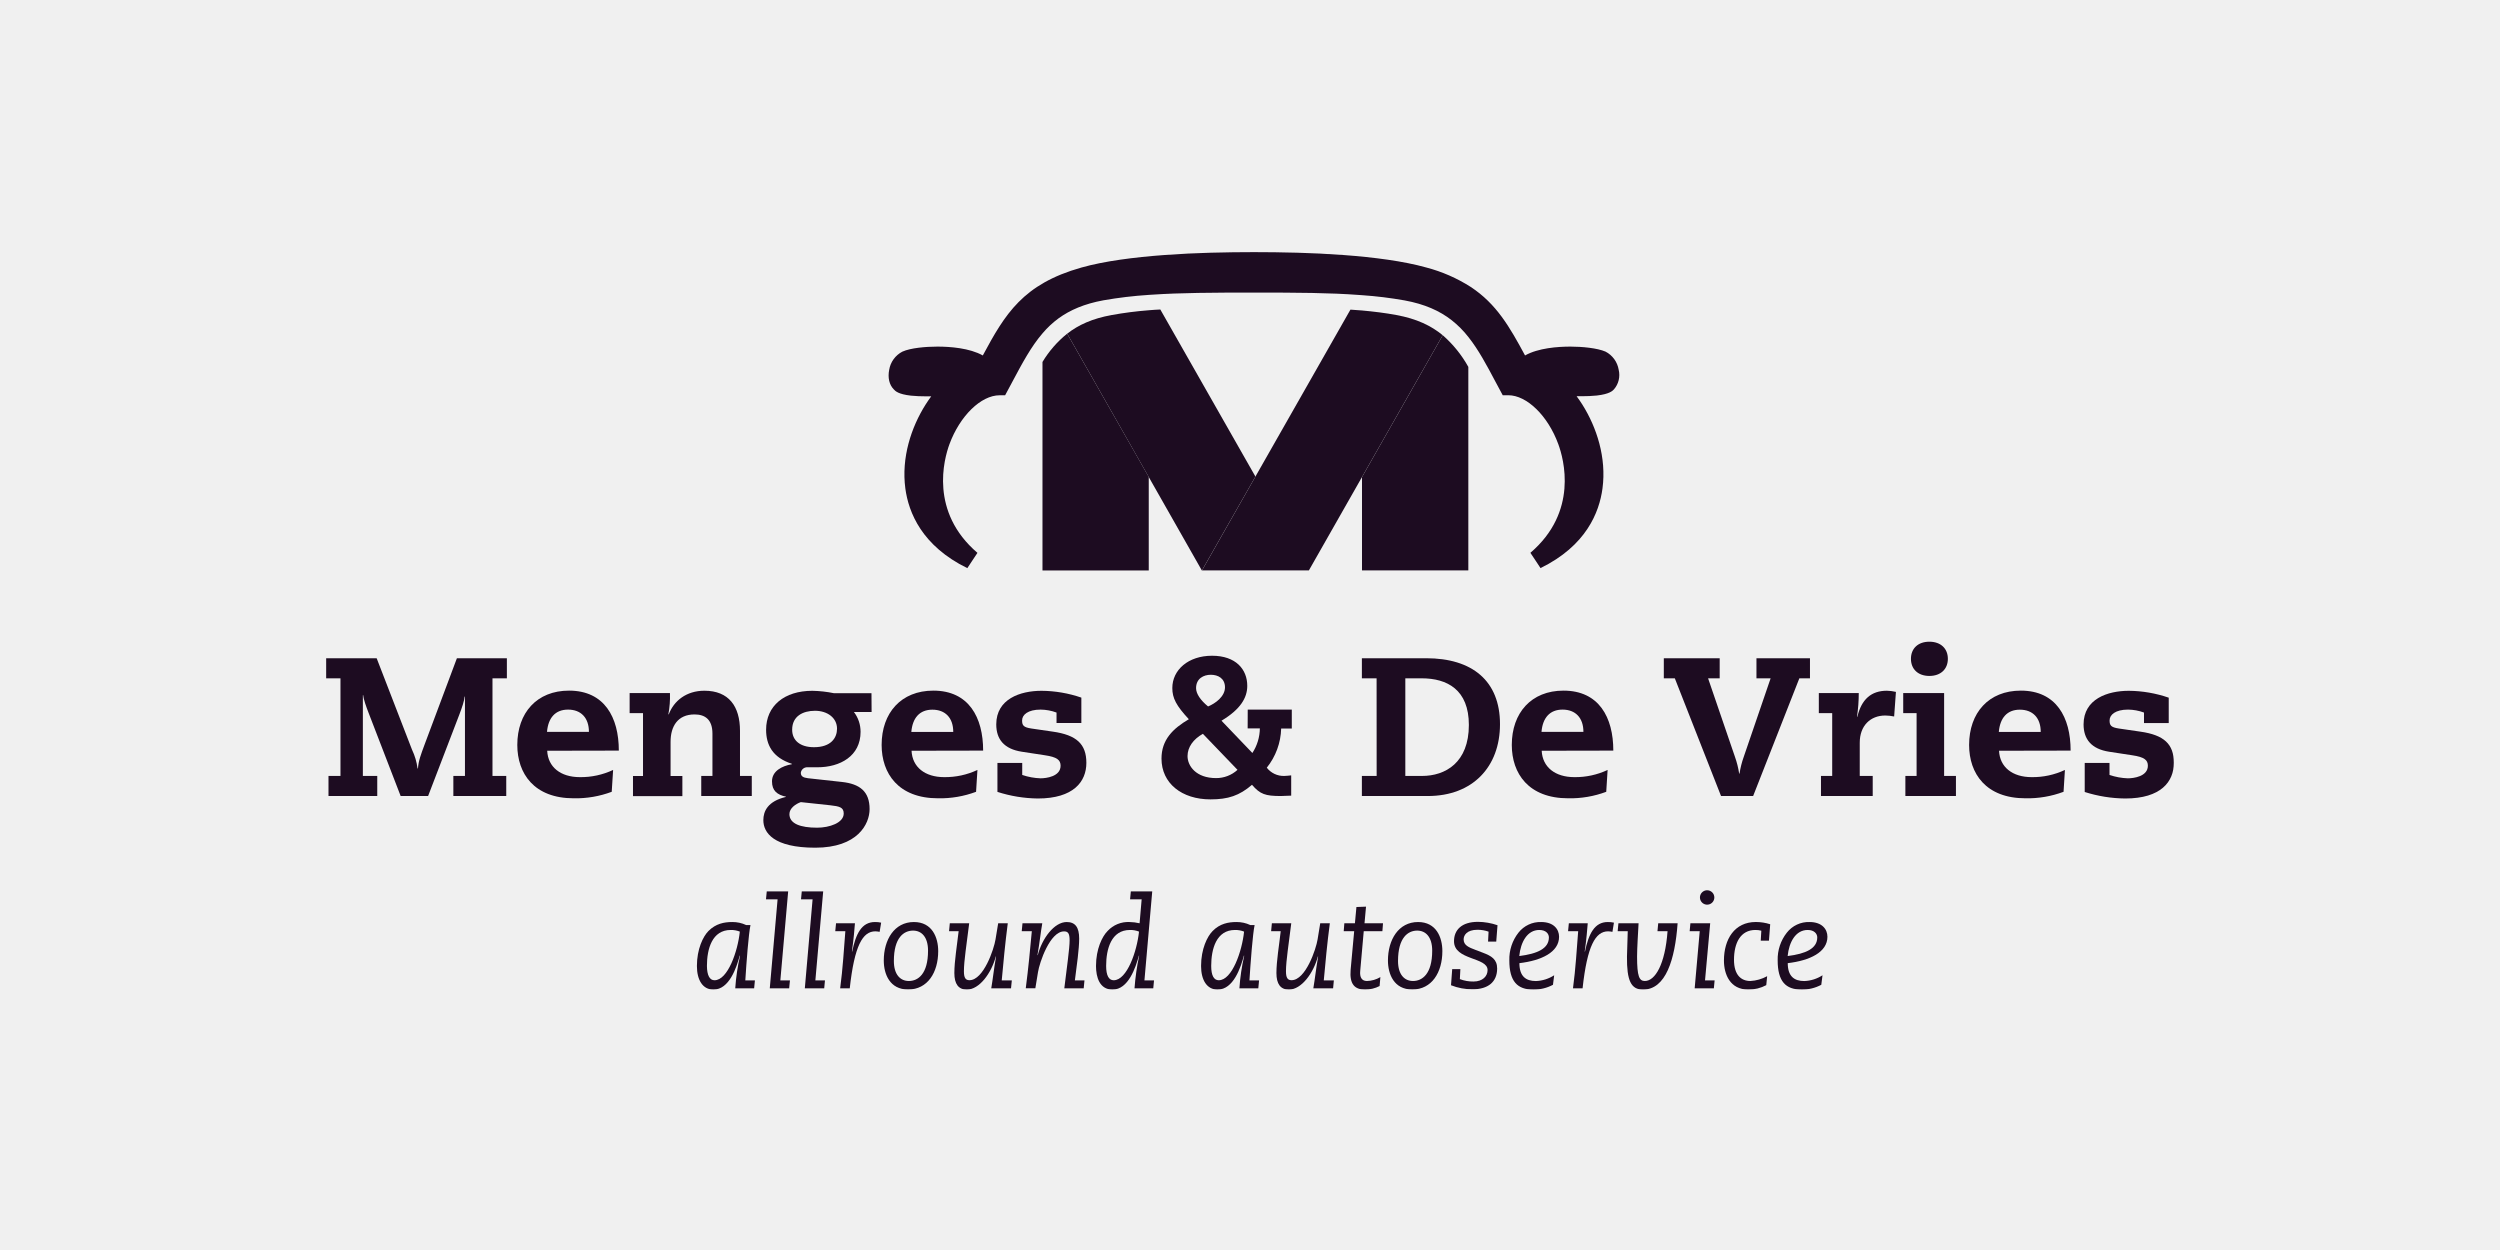
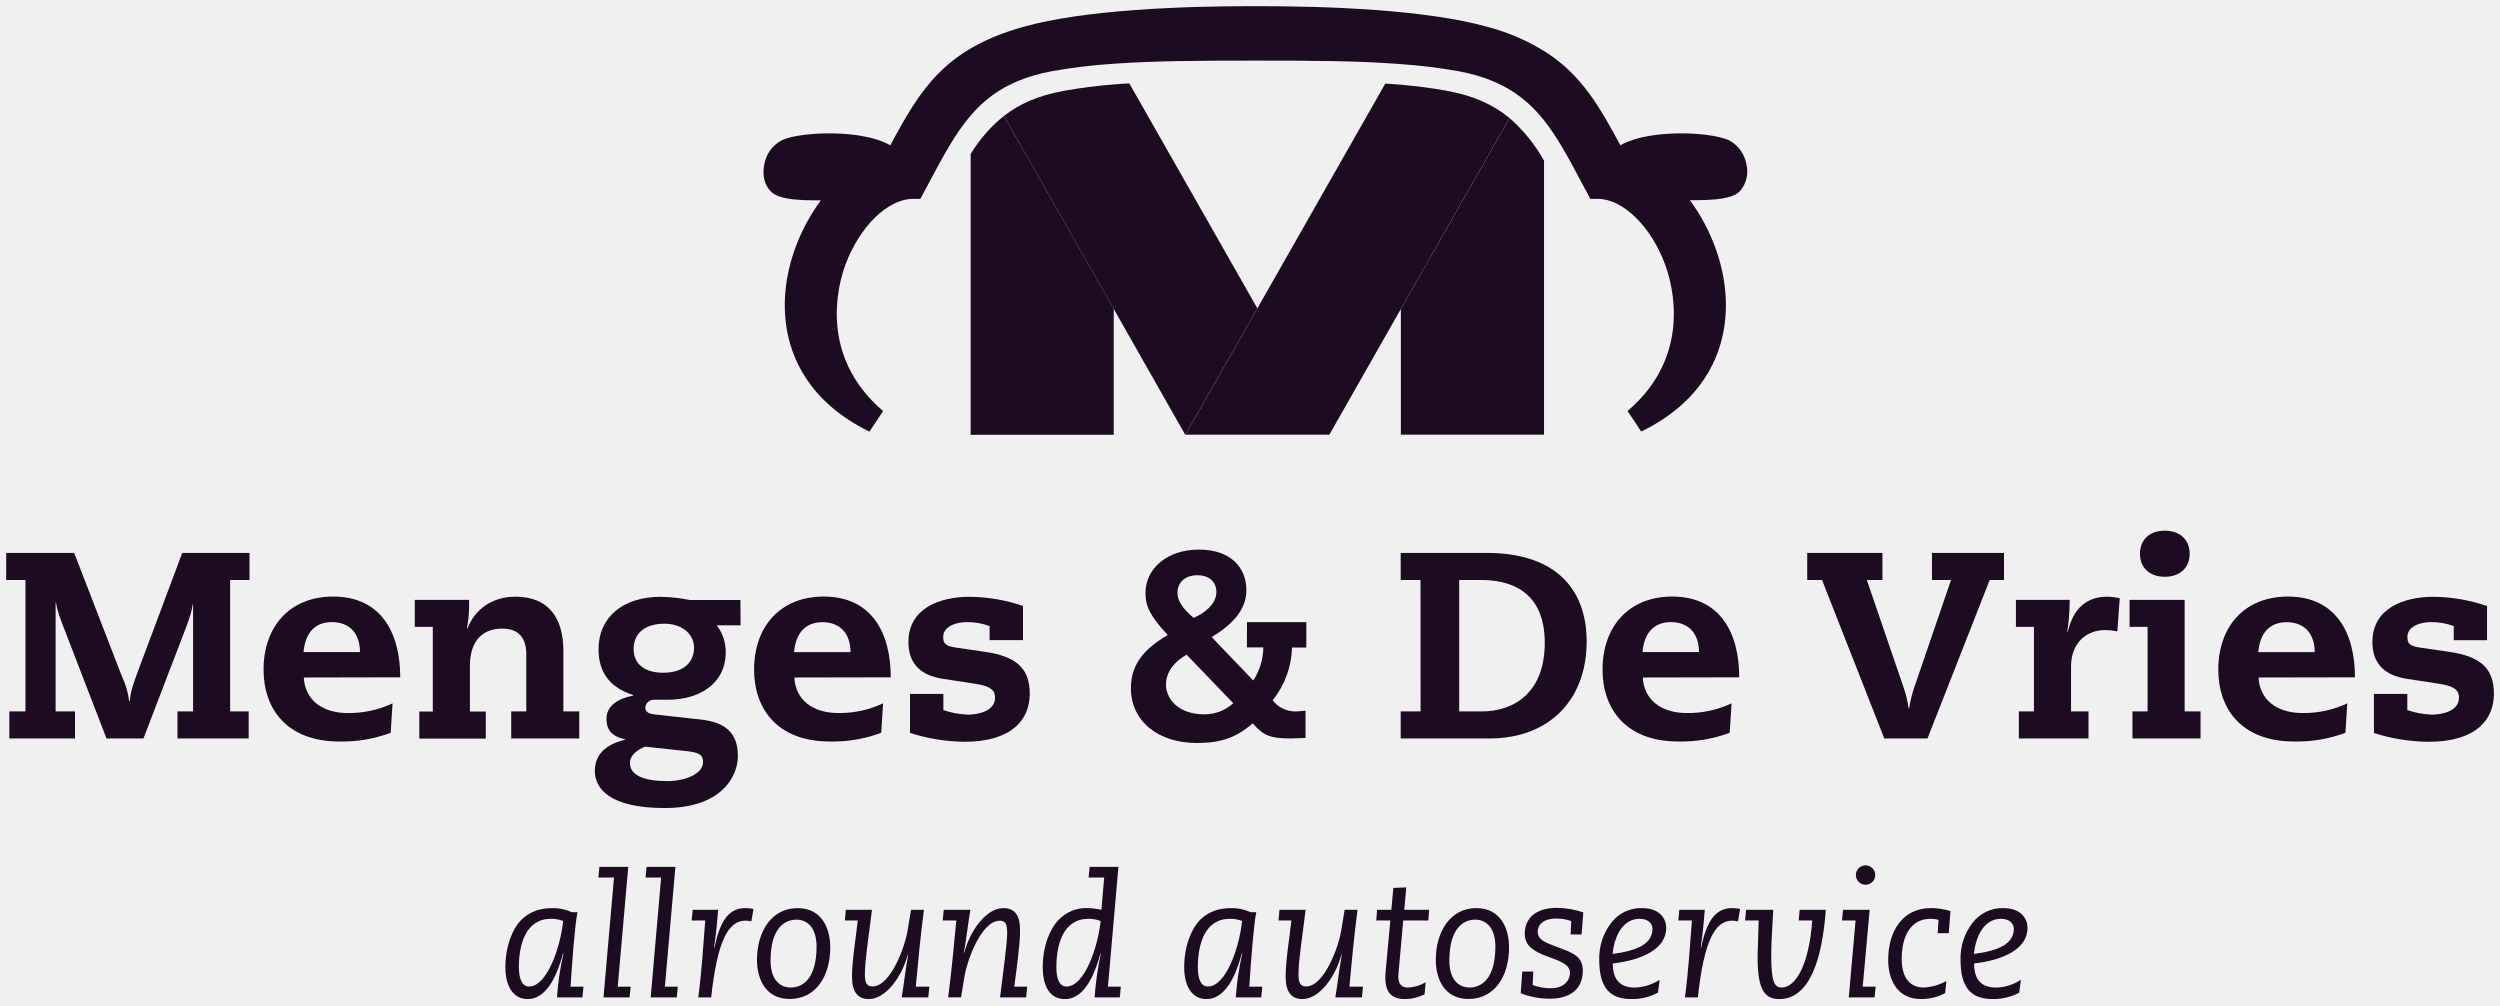
- <svg xmlns="http://www.w3.org/2000/svg" width="276" height="138" viewBox="0 0 276 138" fill="none">
+ <svg xmlns="http://www.w3.org/2000/svg" width="204.99" height="82.42" viewBox="35.5 27.33 204.99 82.42" fill="none">
  <g id="wip over ons">
    <g id="Frame 375">
      <g id="Frame">
        <g id="Clip path group">
          <mask id="mask0_0_1" style="mask-type:luminance" maskUnits="userSpaceOnUse" x="36" y="27" width="205" height="83">
            <g id="clip0_1485_1445">
              <path id="Vector" d="M240 27.829H36V109.25H240V27.829Z" fill="white" />
            </g>
          </mask>
          <g mask="url(#mask0_0_1)">
            <g id="Group">
              <path id="Vector_2" d="M51.331 76.907H51.289C51.268 77.341 51.006 78.123 50.704 78.907L47.263 87.881H44.232L40.712 78.753C40.41 77.972 40.127 77.188 40.105 76.754H40.06V85.664H41.649V87.881H36.265V85.664H37.588V74.886H36V72.669H41.583L45.49 82.774C45.801 83.425 46.006 84.122 46.098 84.837H46.143C46.207 83.969 46.445 83.362 46.903 82.123L50.442 72.669H55.959V74.886H54.37V85.664H55.89V87.881H50.05V85.664H51.331V76.907Z" fill="#1D0C21" />
              <path id="Vector_3" d="M60.411 82.883C60.498 84.686 61.888 85.796 64.016 85.796C65.285 85.813 66.54 85.541 67.688 85.002L67.534 87.415C66.195 87.916 64.774 88.16 63.344 88.132C58.958 88.132 57.11 85.394 57.11 82.242C57.11 78.701 59.26 76.245 62.823 76.245C66.732 76.245 68.318 79.198 68.318 82.867L60.411 82.883ZM65.017 80.796C65.017 79.233 64.125 78.34 62.714 78.34C61.303 78.34 60.52 79.254 60.39 80.796H65.017Z" fill="#1D0C21" />
              <path id="Vector_4" d="M70.988 78.732H69.511V76.515H73.963C73.99 77.302 73.932 78.088 73.788 78.862H73.833C74.397 77.363 75.787 76.256 77.764 76.256C80.456 76.256 81.695 77.972 81.695 80.687V85.664H82.997V87.881H77.418V85.664H78.654V80.992C78.654 79.426 77.828 78.873 76.679 78.873C74.826 78.873 74.032 80.176 74.032 81.895V85.674H75.334V87.891H69.882V85.674H70.988V78.732Z" fill="#1D0C21" />
              <path id="Vector_5" d="M96.225 78.603H94.271C94.752 79.232 95.01 80.003 95.007 80.796C95.007 83.471 92.749 84.708 90.243 84.708H89.157C88.98 84.695 88.805 84.749 88.666 84.86C88.528 84.971 88.436 85.131 88.411 85.306C88.411 85.698 88.652 85.849 89.205 85.916L92.961 86.329C94.917 86.546 96.003 87.37 96.003 89.327C96.003 90.977 94.678 93.586 90.007 93.586C85.404 93.586 84.273 91.934 84.273 90.543C84.273 89.566 84.753 88.458 86.772 87.979V87.955C85.796 87.738 85.229 87.303 85.229 86.26C85.229 85.129 86.317 84.565 87.423 84.369V84.324C85.274 83.63 84.578 82.218 84.578 80.565C84.578 77.935 86.576 76.264 89.681 76.264C90.482 76.28 91.279 76.368 92.064 76.529H96.211L96.225 78.603ZM88.411 88.554C87.847 88.75 87.151 89.229 87.151 89.878C87.151 90.938 88.368 91.377 90.213 91.377C91.561 91.377 93.146 90.847 93.146 89.812C93.146 89.118 92.667 89.017 91.648 88.901L88.411 88.554ZM89.867 82.491C91.757 82.491 92.408 81.447 92.408 80.449C92.408 79.254 91.349 78.47 89.975 78.47C88.652 78.47 87.455 79.058 87.455 80.557C87.45 81.752 88.342 82.491 89.861 82.491H89.867Z" fill="#1D0C21" />
              <path id="Vector_6" d="M100.635 82.883C100.72 84.686 102.11 85.796 104.24 85.796C105.508 85.812 106.761 85.541 107.909 85.002L107.758 87.415C106.418 87.916 104.995 88.16 103.565 88.132C99.179 88.132 97.332 85.394 97.332 82.242C97.332 78.701 99.484 76.245 103.044 76.245C106.954 76.245 108.539 79.198 108.539 82.867L100.635 82.883ZM105.239 80.803C105.239 79.241 104.349 78.348 102.936 78.348C101.522 78.348 100.743 79.262 100.611 80.803H105.239Z" fill="#1D0C21" />
              <path id="Vector_7" d="M116.641 78.666C116.078 78.457 115.483 78.347 114.881 78.34C113.492 78.34 112.84 78.907 112.84 79.535C112.84 80.08 112.992 80.298 113.86 80.427L116.242 80.774C118.847 81.145 119.935 82.144 119.935 84.218C119.935 86.292 118.521 88.154 114.569 88.154C113.057 88.134 111.557 87.889 110.117 87.425V84.231H112.854V85.555C113.505 85.777 114.186 85.902 114.873 85.926C115.503 85.926 117.089 85.73 117.089 84.536C117.089 83.905 116.698 83.579 115.371 83.383L112.809 82.991C110.834 82.687 109.987 81.601 109.987 79.972C109.987 77.167 112.634 76.264 114.983 76.264C116.479 76.275 117.966 76.529 119.381 77.016V79.818H116.641V78.666Z" fill="#1D0C21" />
              <path id="Vector_8" d="M137.749 78.34H142.614V80.427H141.441C141.399 82.004 140.841 83.523 139.853 84.753C140.08 85.047 140.375 85.283 140.711 85.441C141.048 85.6 141.416 85.676 141.788 85.664C142.026 85.664 142.317 85.621 142.548 85.6V87.838C142.177 87.838 141.753 87.881 141.396 87.881C139.702 87.881 139.115 87.685 138.22 86.641C136.83 87.838 135.591 88.252 133.638 88.252C130.461 88.252 128.229 86.469 128.229 83.749C128.229 81.685 129.466 80.446 131.247 79.402C129.858 77.903 129.424 77.077 129.424 75.959C129.424 73.959 131.184 72.394 133.81 72.394C136.436 72.394 137.698 73.893 137.698 75.721C137.698 77.024 136.959 78.306 134.852 79.567L138.262 83.129C138.791 82.321 139.077 81.379 139.088 80.414H137.741L137.749 78.34ZM132.799 81.013C131.74 81.601 131.104 82.491 131.104 83.471C131.104 84.557 132.039 85.902 134.255 85.902C135.13 85.906 135.974 85.581 136.621 84.991L132.799 81.013ZM133.675 74.494C132.88 74.494 132.046 74.907 132.046 75.972C132.046 76.581 132.523 77.296 133.371 77.993C134.164 77.667 135.239 76.907 135.239 75.874C135.231 74.886 134.468 74.494 133.675 74.494Z" fill="#1D0C21" />
              <path id="Vector_9" d="M151.976 74.886H150.351V72.669H157.453C162.536 72.669 165.599 75.167 165.599 79.948C165.599 84.665 162.578 87.881 157.628 87.881H150.351V85.664H151.982L151.976 74.886ZM156.993 85.664C159.555 85.664 162.163 84.207 162.163 80.035C162.163 76.147 159.78 74.886 156.947 74.886H155.148V85.664H156.993Z" fill="#1D0C21" />
              <path id="Vector_10" d="M170.203 82.883C170.291 84.686 171.68 85.796 173.809 85.796C175.077 85.813 176.332 85.541 177.48 85.002L177.329 87.415C175.989 87.916 174.567 88.16 173.136 88.132C168.75 88.132 166.902 85.394 166.902 82.242C166.902 78.701 169.054 76.245 172.614 76.245C176.524 76.245 178.11 79.198 178.11 82.867L170.203 82.883ZM174.809 80.796C174.809 79.233 173.917 78.34 172.506 78.34C171.095 78.34 170.311 79.254 170.182 80.796H174.809Z" fill="#1D0C21" />
              <path id="Vector_11" d="M193.913 72.669H199.821V74.886H198.648L193.546 87.881H190.003L184.9 74.886H183.685V72.669H189.853V74.886H188.572L191.547 83.579C191.757 84.171 191.909 84.783 192.002 85.404H192.044C192.138 84.782 192.291 84.171 192.502 83.579L195.477 74.886H193.913V72.669Z" fill="#1D0C21" />
              <path id="Vector_12" d="M202.275 78.732H200.798V76.515H205.207C205.207 77.388 205.142 78.26 205.012 79.124H205.054C205.51 77.212 206.576 76.256 208.313 76.256C208.649 76.263 208.983 76.307 209.31 76.385L209.114 79.1C208.793 79.034 208.466 78.998 208.137 78.992C206.488 78.992 205.316 80.123 205.316 81.993V85.664H206.748V87.881H201.036V85.664H202.275V78.732Z" fill="#1D0C21" />
              <path id="Vector_13" d="M211.592 78.732H210.115V76.515H214.631V85.664H215.936V87.881H210.354V85.664H211.592V78.732ZM213.003 70.844C214.263 70.844 215.044 71.605 215.044 72.733C215.044 73.861 214.263 74.624 213.003 74.624C211.744 74.624 210.968 73.864 210.968 72.733C210.968 71.602 211.744 70.844 213.003 70.844Z" fill="#1D0C21" />
              <path id="Vector_14" d="M220.693 82.883C220.778 84.686 222.168 85.796 224.296 85.796C225.564 85.813 226.819 85.541 227.967 85.002L227.816 87.415C226.477 87.916 225.054 88.16 223.623 88.132C219.237 88.132 217.39 85.394 217.39 82.242C217.39 78.701 219.541 76.245 223.102 76.245C227.012 76.245 228.597 79.198 228.597 82.867L220.693 82.883ZM225.296 80.803C225.296 79.241 224.407 78.348 222.993 78.348C221.58 78.348 220.802 79.262 220.67 80.803H225.296Z" fill="#1D0C21" />
              <path id="Vector_15" d="M236.697 78.666C236.134 78.457 235.539 78.347 234.938 78.34C233.549 78.34 232.898 78.907 232.898 79.535C232.898 80.08 233.049 80.298 233.918 80.427L236.299 80.774C238.904 81.145 239.992 82.144 239.992 84.218C239.992 86.292 238.578 88.154 234.626 88.154C233.108 88.14 231.6 87.898 230.153 87.436V84.231H232.89V85.555C233.542 85.777 234.222 85.902 234.91 85.926C235.54 85.926 237.125 85.73 237.125 84.536C237.125 83.905 236.733 83.579 235.407 83.383L232.845 82.991C230.878 82.687 230.026 81.598 230.026 79.972C230.026 77.167 232.673 76.264 235.021 76.264C236.521 76.277 238.01 76.533 239.428 77.024V79.826H236.697V78.666Z" fill="#1D0C21" />
              <path id="Vector_16" d="M83.342 108.233L83.257 109.11H81.171C81.252 107.901 81.429 106.702 81.701 105.521L81.671 105.492C81.311 106.816 80.517 109.251 78.76 109.251C77.579 109.251 76.939 108.191 76.939 106.647C76.939 104.769 77.621 103.379 78.217 102.78C79.024 101.972 79.943 101.792 80.846 101.792C81.374 101.787 81.897 101.9 82.375 102.126H82.852C82.643 103.114 82.407 106.231 82.283 108.233H83.342ZM78.881 108.22C80.356 108.22 81.454 105.005 81.677 102.849C81.358 102.723 81.016 102.662 80.674 102.669C78.617 102.669 78.045 104.756 78.045 106.642C78.056 107.69 78.352 108.22 78.881 108.22Z" fill="#1D0C21" />
              <path id="Vector_17" d="M85.846 99.286H84.565L84.65 98.41H87.014L86.151 108.233H87.21L87.125 109.11H84.984L85.846 99.286Z" fill="#1D0C21" />
              <path id="Vector_18" d="M89.71 99.286H88.432L88.516 98.41H90.88L90.017 108.233H91.076L90.994 109.11H88.853L89.71 99.286Z" fill="#1D0C21" />
              <path id="Vector_19" d="M92.299 101.93H94.385C94.329 102.542 94.261 103.627 94.051 105.034L94.078 105.061C94.483 103.097 95.121 101.792 96.595 101.792C96.825 101.788 97.054 101.811 97.279 101.861L97.111 102.876C96.956 102.842 96.797 102.824 96.638 102.819C95.232 102.819 94.329 104.409 93.813 109.11H92.754C93.046 106.939 93.173 104.74 93.326 102.807H92.212L92.299 101.93Z" fill="#1D0C21" />
              <path id="Vector_20" d="M100.894 101.792C102.908 101.792 103.578 103.489 103.578 105.005C103.578 107.356 102.408 109.242 100.253 109.242C98.237 109.242 97.569 107.545 97.569 106.04C97.569 103.751 98.734 101.792 100.894 101.792ZM100.338 108.302C101.352 108.302 102.455 107.537 102.455 104.95C102.455 103.434 101.733 102.738 100.801 102.738C99.787 102.738 98.683 103.503 98.683 106.09C98.681 107.609 99.406 108.302 100.338 108.302Z" fill="#1D0C21" />
              <path id="Vector_21" d="M111.617 109.11H109.434C109.628 107.982 109.699 107.135 109.963 105.604L109.937 105.59C109.45 107.444 108.115 109.251 106.739 109.251C105.808 109.251 105.361 108.623 105.361 107.425C105.361 106.101 105.667 104.311 105.834 102.806H104.775L104.858 101.93H106.999C106.721 104.226 106.416 106.077 106.416 107.227C106.416 107.95 106.596 108.215 107.027 108.215C108.584 108.215 109.739 104.772 109.905 103.712L110.199 101.93H111.258C110.967 104.17 110.771 106.271 110.591 108.233H111.705L111.617 109.11Z" fill="#1D0C21" />
              <path id="Vector_22" d="M112.883 101.93H115.067C114.871 103.058 114.802 103.905 114.538 105.436L114.567 105.45C115.051 103.596 116.388 101.792 117.765 101.792C118.696 101.792 119.141 102.361 119.141 103.615C119.141 104.769 118.876 106.62 118.667 108.233H119.726L119.641 109.11H117.5C117.778 106.814 118.085 104.713 118.085 103.813C118.085 103.034 117.902 102.825 117.473 102.825C115.914 102.825 114.76 106.268 114.594 107.328L114.302 109.107H113.244C113.537 106.867 113.73 104.766 113.913 102.804H112.799L112.883 101.93Z" fill="#1D0C21" />
              <path id="Vector_23" d="M126.039 99.286H124.76L124.843 98.41H127.207L126.346 108.233H127.404L127.32 109.11H125.25C125.34 107.899 125.512 106.694 125.764 105.505H125.735C125.372 106.814 124.578 109.251 122.822 109.251C121.388 109.251 120.999 107.871 120.999 106.647C120.999 104.769 121.682 103.378 122.28 102.78C122.586 102.448 122.962 102.187 123.38 102.017C123.798 101.846 124.249 101.769 124.7 101.792C125.074 101.799 125.447 101.845 125.811 101.93L126.039 99.286ZM122.952 108.221C124.427 108.221 125.525 105.005 125.747 102.849C125.43 102.723 125.09 102.662 124.747 102.669C122.687 102.669 122.118 104.755 122.118 106.641C122.118 107.69 122.41 108.221 122.952 108.221Z" fill="#1D0C21" />
              <path id="Vector_24" d="M139.001 108.233L138.917 109.11H136.83C136.911 107.901 137.088 106.702 137.36 105.521L137.331 105.492C136.97 106.816 136.177 109.251 134.419 109.251C133.239 109.251 132.598 108.191 132.598 106.647C132.598 104.769 133.281 103.379 133.879 102.78C134.673 101.972 135.602 101.792 136.504 101.792C137.033 101.787 137.557 101.9 138.034 102.126H138.509C138.299 103.114 138.064 106.231 137.939 108.233H139.001ZM134.551 108.22C136.026 108.22 137.124 105.005 137.346 102.849C137.028 102.723 136.686 102.662 136.343 102.669C134.286 102.669 133.717 104.756 133.717 106.642C133.717 107.69 134.009 108.22 134.551 108.22Z" fill="#1D0C21" />
              <path id="Vector_25" d="M147.175 109.11H144.991C145.187 107.982 145.256 107.135 145.521 105.604L145.494 105.59C145.007 107.444 143.67 109.251 142.294 109.251C141.362 109.251 140.917 108.623 140.917 107.425C140.917 106.101 141.224 104.311 141.391 102.806H140.332L140.414 101.93H142.555C142.278 104.226 141.971 106.077 141.971 107.227C141.971 107.95 142.154 108.215 142.585 108.215C144.142 108.215 145.295 104.772 145.462 103.712L145.753 101.93H146.813C146.518 104.17 146.325 106.271 146.145 108.233H147.257L147.175 109.11Z" fill="#1D0C21" />
              <path id="Vector_26" d="M149.501 102.806H148.347L148.415 101.93H149.583L149.75 100.134L150.809 100.094L150.642 101.93H152.685L152.616 102.806H150.557L150.168 107.19C150.099 107.886 150.335 108.302 150.906 108.302C151.432 108.291 151.944 108.142 152.394 107.871L152.309 108.859C151.811 109.115 151.258 109.25 150.698 109.25C149.57 109.25 148.972 108.665 149.11 107.066L149.501 102.806Z" fill="#1D0C21" />
              <path id="Vector_27" d="M156.553 101.792C158.567 101.792 159.237 103.489 159.237 105.005C159.237 107.356 158.067 109.242 155.913 109.242C153.895 109.242 153.229 107.545 153.229 106.04C153.229 103.751 154.396 101.792 156.553 101.792ZM155.997 108.302C157.011 108.302 158.115 107.537 158.115 104.95C158.115 103.434 157.392 102.738 156.46 102.738C155.447 102.738 154.342 103.503 154.342 106.09C154.34 107.609 155.063 108.302 155.997 108.302Z" fill="#1D0C21" />
              <path id="Vector_28" d="M160.322 106.994H161.225L161.169 108.095C161.65 108.278 162.16 108.367 162.674 108.36C163.687 108.36 164.229 107.775 164.229 107.092C164.229 105.646 160.523 106.032 160.523 103.913C160.523 102.661 161.371 101.771 163.171 101.771C163.905 101.779 164.632 101.905 165.325 102.145L165.185 103.953H164.282L164.338 102.854C163.945 102.715 163.532 102.646 163.116 102.647C161.932 102.647 161.585 103.259 161.585 103.707C161.585 104.348 162.128 104.584 162.909 104.875L163.716 105.182C164.632 105.529 165.285 105.892 165.285 106.922C165.285 108.424 164.259 109.219 162.575 109.219C161.76 109.224 160.951 109.072 160.192 108.771L160.322 106.994Z" fill="#1D0C21" />
              <path id="Vector_29" d="M171.448 108.721C170.78 109.077 170.033 109.259 169.277 109.251C167.512 109.251 166.63 108.344 166.63 106.021C166.6 104.914 166.959 103.83 167.643 102.96C167.94 102.582 168.322 102.28 168.756 102.077C169.191 101.873 169.668 101.776 170.148 101.792C171.524 101.792 172.122 102.587 172.122 103.418C172.122 105.129 170.161 106.048 167.742 106.332C167.742 107.794 168.465 108.307 169.563 108.307C170.281 108.282 170.978 108.061 171.58 107.67L171.448 108.721ZM169.938 102.669C168.615 102.669 167.882 103.993 167.728 105.547C169.716 105.298 170.998 104.727 170.998 103.489C170.998 103.097 170.683 102.669 169.938 102.669Z" fill="#1D0C21" />
              <path id="Vector_30" d="M173.2 101.93H175.286C175.23 102.542 175.161 103.627 174.953 105.034L174.979 105.061C175.384 103.097 176.038 101.792 177.497 101.792C177.726 101.788 177.955 101.811 178.179 101.861L178.013 102.876C177.856 102.842 177.698 102.824 177.539 102.819C176.136 102.819 175.23 104.409 174.717 109.11H173.658C173.952 106.939 174.076 104.74 174.23 102.807H173.115L173.2 101.93Z" fill="#1D0C21" />
              <path id="Vector_31" d="M178.673 101.93H180.899C180.844 103.015 180.733 104.658 180.733 105.604C180.733 107.789 180.968 108.302 181.593 108.302C182.721 108.302 183.832 106.48 184.097 102.806H182.985L183.067 101.93H185.209C184.918 105.95 183.901 109.251 181.387 109.251C180.063 109.251 179.592 108.263 179.618 105.604C179.634 104.824 179.661 103.935 179.703 102.806H178.591L178.673 101.93Z" fill="#1D0C21" />
              <path id="Vector_32" d="M187.65 102.807H186.539L186.62 101.93H188.805L188.235 108.233H189.294L189.21 109.11H187.092L187.65 102.807ZM189.263 99.079C189.263 99.237 189.216 99.391 189.128 99.521C189.042 99.652 188.917 99.754 188.772 99.814C188.627 99.874 188.467 99.89 188.313 99.859C188.159 99.828 188.018 99.753 187.907 99.641C187.796 99.53 187.72 99.389 187.69 99.235C187.659 99.08 187.674 98.921 187.734 98.776C187.795 98.63 187.896 98.507 188.027 98.419C188.158 98.331 188.312 98.285 188.468 98.285C188.679 98.285 188.881 98.369 189.03 98.518C189.179 98.667 189.263 98.869 189.263 99.079Z" fill="#1D0C21" />
              <path id="Vector_33" d="M194.45 102.75C194.237 102.693 194.017 102.666 193.797 102.669C192.155 102.669 191.433 104.101 191.433 105.966C191.433 107.648 192.227 108.302 193.24 108.302C193.89 108.268 194.523 108.086 195.093 107.772L194.996 108.76C194.385 109.087 193.701 109.255 193.008 109.248C190.991 109.248 190.323 107.551 190.323 106.046C190.323 103.693 191.491 101.789 193.842 101.789C194.38 101.789 194.916 101.873 195.43 102.038L195.292 103.847H194.386L194.45 102.75Z" fill="#1D0C21" />
              <path id="Vector_34" d="M201.07 108.721C200.404 109.077 199.658 109.259 198.902 109.251C197.134 109.251 196.255 108.344 196.255 106.021C196.225 104.914 196.585 103.829 197.272 102.96C197.568 102.582 197.948 102.28 198.383 102.077C198.818 101.873 199.294 101.776 199.774 101.792C201.15 101.792 201.748 102.587 201.748 103.418C201.748 105.129 199.79 106.048 197.368 106.332C197.368 107.794 198.092 108.307 199.191 108.307C199.908 108.282 200.605 108.061 201.205 107.67L201.07 108.721ZM199.57 102.669C198.246 102.669 197.51 103.993 197.357 105.547C199.348 105.298 200.625 104.727 200.625 103.489C200.625 103.097 200.305 102.669 199.57 102.669Z" fill="#1D0C21" />
              <path id="Vector_35" d="M162.104 40.506V62.972H150.365V52.666L159.278 37.01C160.414 38.004 161.371 39.186 162.104 40.506Z" fill="#1D0C21" />
              <path id="Vector_36" d="M154.144 34.777C152.942 34.552 151.696 34.398 150.364 34.276C149.948 34.245 149.525 34.207 149.088 34.184L138.599 52.613L132.7 62.972H144.501L150.364 52.666L159.277 37.01C158.001 35.956 156.391 35.185 154.144 34.777Z" fill="#1D0C21" />
              <path id="Vector_37" d="M126.822 52.65V62.98H115.09V39.961C115.808 38.767 116.732 37.709 117.816 36.835L126.822 52.65Z" fill="#1D0C21" />
              <path id="Vector_38" d="M128.099 34.168C127.661 34.191 127.238 34.213 126.823 34.252C125.447 34.359 124.077 34.536 122.72 34.782C120.602 35.166 119.057 35.868 117.817 36.838L126.818 52.656L132.688 62.986L138.599 52.613L128.099 34.168Z" fill="#1D0C21" />
              <path id="Vector_39" d="M178.704 40.829C178.635 40.404 178.468 40.001 178.216 39.652C177.963 39.303 177.633 39.017 177.251 38.819C176.343 38.424 174.656 38.265 173.381 38.265C171.996 38.265 169.818 38.419 168.365 39.243C166.671 36.101 165.215 33.551 162.361 31.673C160.851 30.708 159.198 29.986 157.464 29.532C152.437 28.121 144.34 27.829 138.44 27.829C132.54 27.829 124.411 28.121 119.403 29.532C112.929 31.357 110.959 34.668 108.502 39.243C107.049 38.424 104.879 38.265 103.5 38.265C102.221 38.265 100.527 38.411 99.627 38.819C99.243 39.016 98.911 39.3 98.657 39.65C98.403 39.999 98.235 40.403 98.166 40.829C97.996 41.685 98.166 42.477 98.68 42.993C98.841 43.171 99.172 43.523 100.567 43.679C101.122 43.733 101.679 43.759 102.237 43.756C102.428 43.756 102.621 43.756 102.806 43.756C102.597 44.042 102.39 44.341 102.189 44.657C100.583 47.199 99.498 50.534 99.95 53.927C100.305 56.576 101.774 60.265 106.792 62.723L107.256 62.022L107.91 61.036C102.616 56.507 104.204 50.706 104.823 49.029C105.977 45.909 108.301 43.639 110.355 43.639H110.965L111.758 42.159C112.865 40.08 113.837 38.263 115.096 36.8C115.616 36.183 116.209 35.629 116.859 35.15C118.13 34.226 119.707 33.543 121.809 33.156C123.473 32.864 125.152 32.663 126.838 32.555L127.185 32.533C130.285 32.324 133.872 32.3 138.446 32.3C143.187 32.3 146.866 32.324 150.037 32.565L150.381 32.589C151.953 32.697 153.517 32.89 155.069 33.166C157.3 33.574 158.941 34.321 160.249 35.338C160.947 35.886 161.575 36.518 162.12 37.219C163.211 38.596 164.116 40.278 165.106 42.154L165.901 43.634H166.509C168.563 43.634 170.887 45.896 172.033 49.024C172.65 50.696 174.252 56.502 168.955 61.031L169.612 62.016L170.072 62.718C175.101 60.26 176.56 56.578 176.915 53.922C177.368 50.534 176.282 47.191 174.683 44.651C174.482 44.336 174.275 44.037 174.059 43.743C174.252 43.743 174.445 43.743 174.636 43.743C175.188 43.745 175.74 43.72 176.29 43.666C177.685 43.504 178.023 43.157 178.185 42.98C178.436 42.688 178.614 42.341 178.704 41.967C178.794 41.593 178.794 41.203 178.704 40.829Z" fill="#1D0C21" />
            </g>
          </g>
        </g>
      </g>
    </g>
  </g>
</svg>
